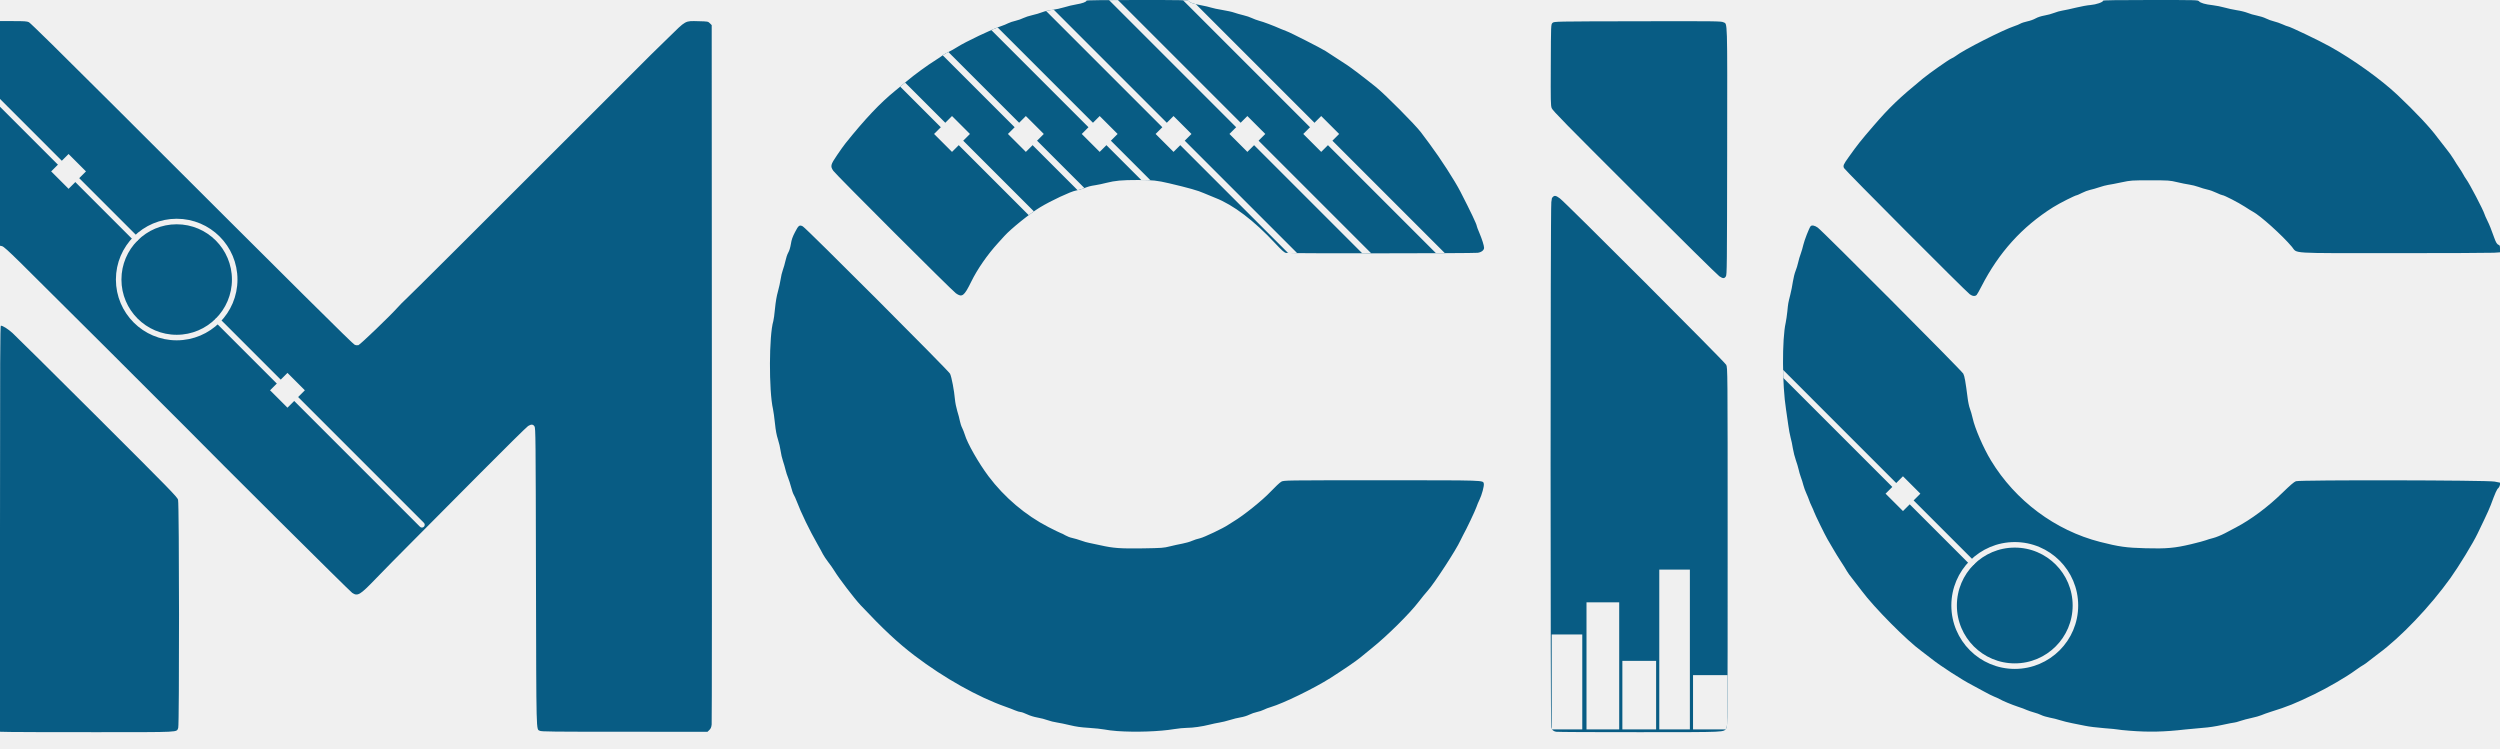
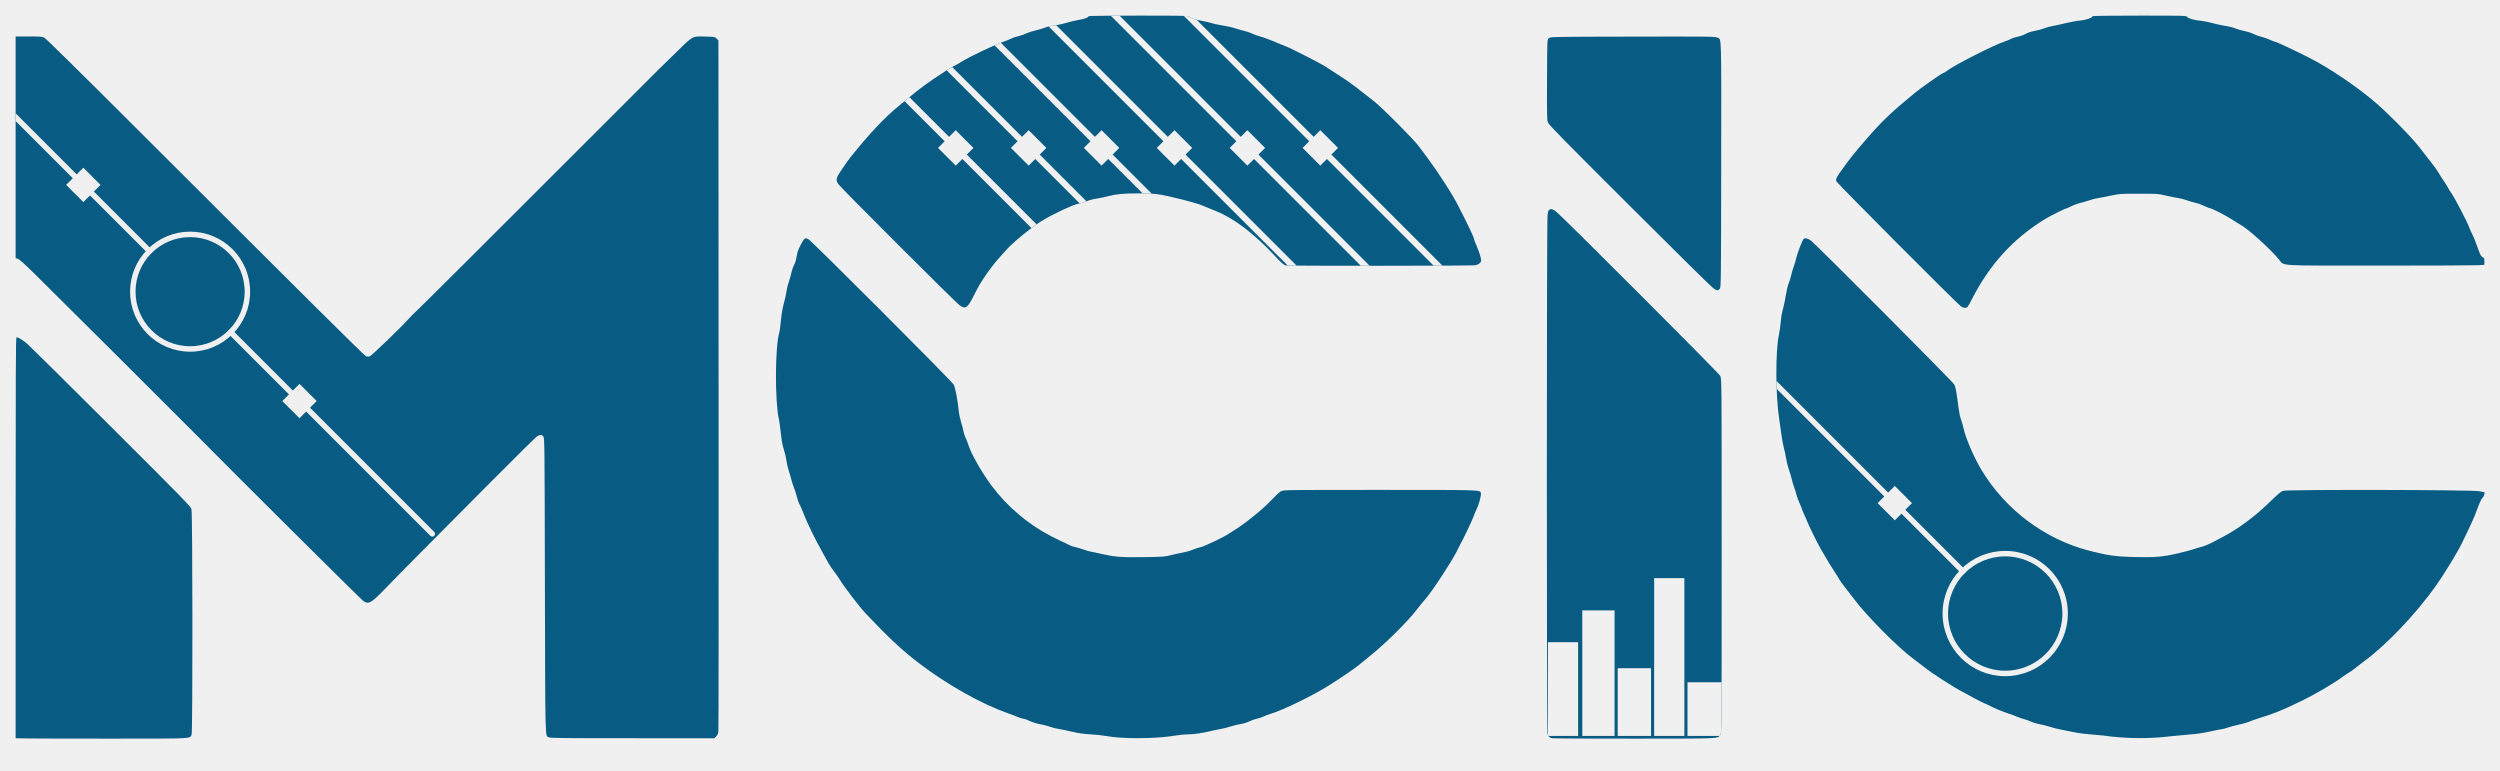
- <svg xmlns="http://www.w3.org/2000/svg" viewBox="0 0 474 142" width="474" height="142" role="img" aria-labelledby="mcic-wordmark-marino-t">
+ <svg xmlns="http://www.w3.org/2000/svg" viewBox="-3 -3 480 148" width="480" height="148" role="img" aria-labelledby="mcic-wordmark-marino-t">
  <defs>
-     <mask id="mcic-wordmark-marino-m" maskUnits="userSpaceOnUse" x="0" y="0" width="474" height="142">
-       <rect width="474" height="142" fill="#fff" />
+     <mask id="mcic-wordmark-marino-m" maskUnits="userSpaceOnUse" x="-3" y="-3" width="480" height="148">
+       <rect x="-3" y="-3" width="480" height="148" fill="#fff" />
      <g clip-path="url(#mcic-wordmark-marino-clip)">
        <g stroke="#000" stroke-width="1.05" fill="none" stroke-linecap="round">
          <path d="M-4 15.5L25.72 45.22M41.28 60.78L80 99.5" />
          <circle cx="33.5" cy="53.0" r="11.0" />
        </g>
        <g fill="#000">
          <path d="M13 29.20L16.30 32.5L13 35.80L9.70 32.5Z" />
          <path d="M54.5 70.70L57.80 74L54.5 77.30L51.20 74Z" />
        </g>
        <g stroke="#000" stroke-width="1.2" fill="none">
          <path d="M148.5 -6.6L210.5 55.4" />
          <path d="M162.5 -6.6L224.5 55.4" />
          <path d="M176.5 -6.6L238.5 55.4" />
          <path d="M190.5 -6.6L252.5 55.4" />
          <path d="M204.5 -6.6L266.5 55.4" />
          <path d="M218.5 -6.6L280.5 55.4" />
        </g>
        <g fill="#000">
          <path d="M180.5 22.00L183.90 25.4L180.5 28.80L177.10 25.4Z" />
          <path d="M194.5 22.00L197.90 25.4L194.5 28.80L191.10 25.4Z" />
          <path d="M208.5 22.00L211.90 25.4L208.5 28.80L205.10 25.4Z" />
          <path d="M222.5 22.00L225.90 25.4L222.5 28.80L219.10 25.4Z" />
          <path d="M236.5 22.00L239.90 25.4L236.5 28.80L233.10 25.4Z" />
          <path d="M250.5 22.00L253.90 25.4L250.5 28.80L247.10 25.4Z" />
        </g>
        <g stroke="#000" stroke-width="1.05" fill="none" stroke-linecap="round">
          <path d="M330 62.8L373.87 106.67" />
          <circle cx="382.0" cy="114.8" r="11.5" />
        </g>
        <g fill="#000">
          <path d="M360.8 90.30L364.10 93.6L360.8 96.90L357.50 93.6Z" />
        </g>
        <g fill="#000">
          <rect x="294.2" y="120.3" width="5.8" height="18.0" />
          <rect x="300.8" y="114.2" width="6.2" height="24.1" />
          <rect x="307.6" y="125.3" width="6.4" height="13.0" />
          <rect x="314.6" y="108.0" width="5.8" height="30.3" />
          <rect x="321.0" y="128.0" width="6.8" height="10.3" />
        </g>
      </g>
    </mask>
    <path id="mcic-wordmark-marino-s" fill-rule="evenodd" d="M1.91 138.78L0.00 138.74L0.00 100.25C0.00 68.29 0.03 61.75 0.17 61.75C0.53 61.75 1.50 62.36 2.36 63.13C2.86 63.57 10.09 70.74 18.44 79.06C32.23 92.82 33.62 94.24 33.76 94.75C33.99 95.55 34.01 137.52 33.79 138.02C33.41 138.87 34.53 138.81 18.38 138.82C10.37 138.82 2.95 138.81 1.91 138.78ZM295.03 138.74C294.48 138.62 294.27 138.43 294.12 137.87C293.95 137.22 293.95 39.38 294.13 38.31C294.19 37.90 294.25 37.55 294.25 37.54C294.25 37.53 294.34 37.43 294.45 37.32C294.75 37.02 295.04 37.08 295.77 37.63C296.88 38.46 326.96 68.56 327.28 69.16C327.56 69.69 327.56 69.69 327.56 103.71C327.56 137.73 327.56 137.73 327.30 138.08C326.73 138.85 327.76 138.81 310.88 138.82C302.38 138.83 295.26 138.79 295.03 138.74ZM102.35 138.56C101.65 138.18 101.69 140.01 101.62 109.49C101.57 82.66 101.55 81.16 101.34 80.84C101.07 80.43 100.72 80.41 100.13 80.77C99.89 80.91 95.89 84.86 91.25 89.53C86.61 94.21 80.73 100.12 78.19 102.67C75.64 105.22 72.51 108.41 71.22 109.75C68.24 112.84 67.81 113.10 66.77 112.40C66.33 112.11 41.09 87.02 35.17 80.99C32.52 78.30 7.60 53.46 3.85 49.78C1.56 47.53 0.67 46.73 0.38 46.67L0.00 46.59L0.00 25.30L0.00 4.00L2.51 4.00C4.62 4.00 5.10 4.03 5.48 4.21C5.77 4.35 11.66 10.14 21.53 19.99C57.50 55.90 66.89 65.23 67.25 65.37C67.45 65.46 67.77 65.49 67.94 65.45C68.28 65.36 73.90 59.96 75.38 58.31C75.82 57.81 76.55 57.08 76.98 56.69C77.71 56.04 89.54 44.25 113.71 20.08C118.92 14.87 123.30 10.49 123.44 10.35C123.58 10.22 125.04 8.79 126.69 7.18C130.16 3.78 129.82 3.96 132.45 4.02C134.22 4.06 134.25 4.07 134.59 4.41L134.94 4.76L134.97 70.72C134.99 107.00 134.98 136.99 134.93 137.37C134.87 137.88 134.77 138.13 134.50 138.40L134.14 138.75L118.42 138.74C104.78 138.74 102.64 138.72 102.35 138.56ZM211.81 138.61C210.99 138.55 209.90 138.42 209.39 138.31C208.88 138.21 207.55 138.07 206.45 138.00C204.95 137.91 204.04 137.78 202.88 137.50C202.02 137.29 200.90 137.06 200.38 136.98C199.87 136.91 199.09 136.72 198.64 136.55C198.19 136.38 197.32 136.15 196.72 136.05C196.04 135.93 195.27 135.69 194.72 135.43C194.22 135.19 193.68 135.00 193.50 135.00C193.33 135.00 192.85 134.85 192.44 134.68C192.03 134.50 191.24 134.20 190.69 134.01C185.45 132.17 179.00 128.56 173.44 124.33C170.23 121.89 167.42 119.26 163.16 114.73C161.98 113.47 159.05 109.64 158.21 108.25C157.93 107.80 157.41 107.04 157.03 106.57C156.66 106.09 156.21 105.41 156.03 105.07C155.86 104.72 155.39 103.88 155.00 103.19C153.51 100.59 151.89 97.25 151.04 95.00C150.87 94.55 150.63 94.02 150.50 93.81C150.37 93.61 150.15 92.96 150.00 92.38C149.85 91.80 149.59 91.00 149.43 90.60C149.26 90.20 149.04 89.52 148.94 89.09C148.84 88.66 148.62 87.90 148.45 87.40C148.28 86.90 148.07 86.02 148.00 85.46C147.93 84.90 147.70 83.93 147.50 83.31C147.24 82.52 147.07 81.62 146.93 80.25C146.82 79.18 146.65 77.97 146.56 77.56C145.76 74.08 145.80 63.57 146.62 60.88C146.70 60.63 146.84 59.57 146.94 58.50C147.07 57.21 147.25 56.12 147.50 55.25C147.70 54.53 147.93 53.49 148.01 52.94C148.08 52.40 148.27 51.61 148.43 51.18C148.59 50.76 148.81 49.97 148.93 49.43C149.04 48.89 149.27 48.21 149.45 47.90C149.65 47.56 149.84 46.95 149.95 46.27C150.08 45.43 150.26 44.92 150.74 44.00C151.40 42.72 151.58 42.59 152.21 42.92C152.86 43.26 179.82 70.25 180.13 70.86C180.42 71.46 180.91 74.03 181.06 75.75C181.11 76.33 181.31 77.32 181.50 77.94C181.70 78.56 181.92 79.40 181.99 79.81C182.07 80.22 182.26 80.82 182.43 81.14C182.59 81.46 182.81 82.03 182.92 82.39C183.39 84.02 185.54 87.79 187.42 90.30C190.43 94.30 194.44 97.70 198.78 99.93C199.90 100.50 200.95 101.02 201.12 101.07C201.29 101.12 201.68 101.31 201.99 101.50C202.31 101.69 202.90 101.92 203.31 102.00C203.72 102.09 204.48 102.31 205.00 102.50C205.52 102.69 206.19 102.88 206.50 102.93C206.81 102.98 207.77 103.18 208.62 103.38C211.11 103.94 212.38 104.03 216.69 103.97C220.33 103.91 220.64 103.89 221.81 103.59C222.50 103.42 223.57 103.18 224.19 103.07C224.81 102.95 225.62 102.72 225.99 102.55C226.37 102.38 227.06 102.15 227.54 102.05C228.34 101.86 232.01 100.11 232.88 99.50C233.05 99.38 233.49 99.10 233.86 98.88C235.71 97.79 239.37 94.86 240.90 93.23C241.74 92.34 242.66 91.48 242.93 91.33C243.44 91.06 243.44 91.06 261.94 91.06C281.90 91.06 281.16 91.04 281.33 91.70C281.43 92.10 280.94 93.89 280.51 94.75C280.32 95.13 280.06 95.75 279.94 96.12C279.73 96.77 277.95 100.52 277.38 101.50C277.24 101.74 277.02 102.19 276.88 102.50C276.15 104.15 271.95 110.61 270.71 111.98C270.29 112.45 269.52 113.39 269.00 114.07C267.31 116.30 262.99 120.58 260.05 122.93C259.37 123.48 258.39 124.28 257.87 124.71C257.07 125.37 254.81 126.91 252.25 128.55C249.14 130.52 243.29 133.37 240.94 134.06C240.53 134.17 239.94 134.40 239.63 134.56C239.32 134.72 238.72 134.92 238.31 135.00C237.90 135.08 237.24 135.32 236.85 135.51C236.46 135.71 235.74 135.93 235.23 136.01C234.72 136.09 233.81 136.31 233.19 136.51C232.57 136.70 231.67 136.93 231.19 137.00C230.71 137.08 229.89 137.24 229.38 137.38C227.92 137.75 226.16 138.00 225.05 138.00C224.49 138.00 223.39 138.11 222.61 138.24C219.89 138.70 215.33 138.86 211.81 138.61ZM403.83 138.55C402.67 138.46 401.63 138.35 401.52 138.31C401.41 138.27 400.25 138.16 398.94 138.06C397.63 137.96 396.03 137.76 395.38 137.62C394.72 137.48 393.60 137.25 392.88 137.12C392.15 136.98 391.14 136.73 390.62 136.56C390.11 136.39 389.21 136.16 388.63 136.06C388.06 135.95 387.32 135.73 387.01 135.57C386.69 135.41 386.08 135.19 385.64 135.08C385.20 134.96 384.58 134.75 384.26 134.61C383.95 134.46 383.21 134.19 382.62 134.00C381.44 133.61 379.70 132.89 379.09 132.53C378.87 132.41 378.43 132.20 378.10 132.08C377.78 131.96 376.91 131.52 376.17 131.11C375.42 130.69 374.44 130.16 373.99 129.93C372.14 129.00 367.84 126.22 366.22 124.91C365.72 124.51 364.89 123.87 364.38 123.50C361.58 121.49 355.35 115.21 352.98 112.02C352.28 111.08 351.43 109.99 351.11 109.59C350.78 109.20 350.36 108.61 350.17 108.28C349.99 107.95 349.49 107.15 349.06 106.50C348.63 105.85 347.95 104.75 347.56 104.06C347.16 103.38 346.68 102.56 346.50 102.25C346.08 101.56 344.06 97.43 343.93 97.00C343.88 96.83 343.69 96.38 343.50 96.00C343.31 95.62 343.09 95.09 343.00 94.81C342.91 94.54 342.68 93.96 342.48 93.53C342.28 93.10 342.03 92.41 341.92 91.99C341.82 91.57 341.60 90.88 341.44 90.46C341.28 90.03 341.09 89.36 341.01 88.97C340.92 88.57 340.69 87.80 340.49 87.24C340.29 86.69 340.04 85.69 339.93 85.03C339.83 84.36 339.63 83.41 339.49 82.93C339.36 82.44 339.16 81.40 339.06 80.61C338.96 79.83 338.76 78.48 338.63 77.62C337.90 73.05 337.86 64.28 338.57 61.18C338.66 60.76 338.80 59.80 338.88 59.05C339.03 57.51 339.03 57.50 339.44 55.88C339.61 55.22 339.83 54.11 339.93 53.40C340.04 52.69 340.27 51.78 340.44 51.37C340.61 50.96 340.83 50.24 340.93 49.77C341.03 49.29 341.25 48.55 341.42 48.11C341.58 47.67 341.81 46.90 341.92 46.39C342.12 45.53 343.01 43.25 343.28 42.91C343.50 42.63 344.07 42.74 344.64 43.15C345.61 43.85 371.95 70.29 372.24 70.85C372.49 71.34 372.66 72.33 373.06 75.44C373.15 76.20 373.35 77.13 373.50 77.50C373.65 77.88 373.88 78.69 374.02 79.31C374.43 81.19 376.06 84.96 377.49 87.31C382.11 94.93 389.68 100.58 398.19 102.75C401.77 103.66 403.18 103.86 406.81 103.95C410.75 104.06 412.37 103.91 415.43 103.18C416.73 102.87 417.99 102.53 418.23 102.43C418.47 102.33 419.09 102.14 419.62 102.01C420.14 101.88 421.13 101.48 421.82 101.12C422.50 100.76 423.46 100.26 423.94 100.00C426.81 98.49 429.98 96.13 432.75 93.43C434.23 91.99 434.96 91.36 435.31 91.24C436.09 90.97 471.67 91.03 472.99 91.31C473.48 91.41 473.92 91.50 473.95 91.50C474.16 91.50 473.95 92.30 473.68 92.54C473.39 92.79 473.12 93.40 472.25 95.75C472.06 96.27 471.52 97.47 471.06 98.43C470.60 99.39 470.01 100.63 469.74 101.18C468.91 102.93 466.17 107.42 464.59 109.62C460.73 115.01 455.19 120.82 450.94 123.94C450.39 124.34 449.61 124.94 449.21 125.27C448.81 125.60 448.31 125.97 448.09 126.08C447.87 126.19 447.21 126.63 446.62 127.06C444.98 128.28 441.34 130.40 438.81 131.62C435.06 133.43 433.75 133.96 430.44 134.99C429.82 135.19 429.06 135.46 428.75 135.60C428.44 135.74 427.61 135.97 426.91 136.12C426.21 136.27 425.24 136.52 424.76 136.69C424.28 136.86 423.76 137.00 423.62 137.00C423.48 137.00 422.46 137.20 421.36 137.44C420.09 137.72 418.74 137.93 417.65 138.00C416.71 138.07 415.21 138.21 414.31 138.31C410.34 138.77 407.44 138.83 403.83 138.55ZM373.49 55.81C372.70 55.24 349.78 32.24 349.62 31.86C349.42 31.39 349.51 31.19 350.53 29.76C352.21 27.40 352.77 26.70 355.20 23.88C358.24 20.35 360.04 18.62 364.62 14.86C365.79 13.90 369.40 11.36 369.95 11.11C370.23 10.99 370.60 10.77 370.78 10.63C372.21 9.50 379.83 5.63 381.99 4.93C382.36 4.81 382.85 4.61 383.07 4.48C383.29 4.35 383.88 4.16 384.39 4.05C384.90 3.95 385.60 3.69 385.95 3.49C386.36 3.26 386.98 3.06 387.64 2.94C388.22 2.84 389.03 2.62 389.45 2.45C389.88 2.27 390.60 2.07 391.06 2.00C391.52 1.93 392.66 1.68 393.60 1.45C394.54 1.22 395.79 0.99 396.38 0.95C397.44 0.86 398.75 0.41 398.75 0.13C398.75 0.04 401.51 0.00 407.73 0.00C416.59 0.00 416.71 0.00 416.94 0.25C417.23 0.57 418.12 0.83 419.56 0.99C420.18 1.06 421.17 1.26 421.76 1.43C422.35 1.60 423.41 1.83 424.11 1.94C424.81 2.04 425.72 2.27 426.14 2.44C426.55 2.62 427.34 2.84 427.90 2.95C428.46 3.06 429.24 3.30 429.63 3.50C430.02 3.70 430.70 3.95 431.14 4.05C431.58 4.15 432.32 4.41 432.78 4.62C433.24 4.83 433.69 5.00 433.77 5.00C434.09 5.00 439.77 7.71 441.75 8.82C446.19 11.29 451.43 15.05 454.56 18.00C458.01 21.26 460.80 24.23 462.17 26.11C462.59 26.68 463.34 27.64 463.82 28.23C464.31 28.83 464.94 29.71 465.22 30.19C465.50 30.67 465.96 31.39 466.24 31.79C466.52 32.19 466.87 32.75 467.02 33.04C467.17 33.33 467.41 33.73 467.57 33.94C468.21 34.79 470.83 39.81 471.07 40.62C471.12 40.80 471.35 41.32 471.58 41.78C471.99 42.61 472.36 43.52 472.90 45.06C473.22 45.98 473.45 46.34 473.76 46.44C473.96 46.50 474.00 46.64 474.00 47.18L474.00 47.84L472.86 47.92C472.23 47.96 463.72 48.00 453.95 48.00C433.65 47.99 435.66 48.12 434.55 46.80C432.72 44.62 428.53 40.85 427.12 40.12C426.95 40.04 426.28 39.62 425.62 39.19C424.40 38.40 421.69 37.00 421.36 37.00C421.26 37.00 420.76 36.80 420.25 36.56C419.74 36.31 418.96 36.03 418.51 35.94C418.06 35.84 417.30 35.62 416.84 35.44C416.37 35.27 415.58 35.07 415.09 35.00C414.59 34.93 413.54 34.72 412.75 34.53C411.36 34.20 411.19 34.19 407.69 34.19C404.09 34.19 404.05 34.19 402.19 34.58C401.16 34.80 400.03 35.02 399.69 35.06C399.34 35.11 398.58 35.31 398.00 35.51C397.42 35.71 396.63 35.93 396.25 36.01C395.87 36.09 395.19 36.35 394.74 36.58C394.28 36.81 393.86 37.00 393.81 37.00C393.51 37.00 390.49 38.52 389.27 39.29C383.38 43.00 378.98 47.87 375.68 54.31C375.29 55.07 374.89 55.79 374.78 55.91C374.51 56.21 374.00 56.18 373.49 55.81ZM181.24 55.61C180.45 55.04 158.43 33.05 157.99 32.38C157.40 31.50 157.47 31.24 158.71 29.41C159.30 28.53 160.02 27.53 160.30 27.18C164.03 22.53 166.88 19.52 169.68 17.25C170.51 16.57 171.53 15.74 171.94 15.38C173.34 14.19 175.88 12.34 177.44 11.37C177.92 11.07 178.51 10.67 178.75 10.48C178.99 10.29 179.50 10.00 179.88 9.83C180.25 9.66 180.98 9.25 181.50 8.92C182.94 7.98 188.26 5.45 189.88 4.93C190.25 4.81 190.82 4.58 191.12 4.42C191.43 4.26 192.08 4.04 192.55 3.94C193.02 3.83 193.69 3.60 194.03 3.42C194.37 3.25 195.14 3.00 195.73 2.87C196.33 2.74 197.16 2.49 197.59 2.32C198.03 2.14 198.84 1.95 199.50 1.88C200.12 1.80 201.15 1.58 201.78 1.38C202.42 1.18 203.45 0.93 204.08 0.83C205.20 0.65 206.00 0.36 206.00 0.12C206.00 0.04 209.46 -0.00 215.61 -0.00C224.40 -0.00 225.23 0.02 225.39 0.21C225.66 0.53 226.28 0.74 227.74 1.00C228.47 1.14 229.33 1.33 229.63 1.44C229.94 1.55 230.89 1.75 231.75 1.89C232.61 2.03 233.62 2.25 234.00 2.39C234.38 2.52 235.15 2.75 235.72 2.88C236.29 3.01 237.03 3.26 237.36 3.43C237.69 3.59 238.31 3.82 238.74 3.94C239.53 4.14 241.34 4.82 242.88 5.50C243.32 5.69 243.81 5.89 243.96 5.93C244.50 6.09 250.57 9.18 251.33 9.68C252.30 10.32 254.11 11.50 255.36 12.30C256.16 12.82 258.60 14.67 260.84 16.47C262.54 17.82 268.38 23.70 269.43 25.11C269.66 25.43 270.40 26.42 271.07 27.31C273.11 30.05 275.79 34.20 276.88 36.31C278.85 40.14 280.00 42.56 280.00 42.87C280.00 42.95 280.22 43.53 280.49 44.16C281.01 45.40 281.38 46.57 281.38 46.99C281.38 47.44 280.86 47.84 280.17 47.93C279.32 48.05 244.29 48.07 243.79 47.95C243.49 47.88 242.98 47.42 241.79 46.15C237.76 41.82 233.85 38.85 230.43 37.52C229.68 37.23 228.70 36.82 228.25 36.62C227.27 36.16 225.21 35.58 221.69 34.76C219.32 34.21 218.60 34.13 215.69 34.13C212.70 34.13 211.47 34.24 209.76 34.67C209.10 34.84 208.17 35.04 207.69 35.11C206.70 35.26 206.34 35.36 205.42 35.73C205.07 35.87 204.43 36.05 203.99 36.13C203.01 36.30 199.26 38.06 197.21 39.30C195.30 40.45 191.70 43.35 190.44 44.74C190.16 45.05 189.63 45.64 189.25 46.05C187.20 48.30 185.31 51.02 184.13 53.44C182.80 56.15 182.41 56.44 181.24 55.61ZM325.99 52.38C325.68 52.18 318.45 45.05 309.93 36.54C296.79 23.43 294.38 20.98 294.20 20.50C294.01 19.99 294.00 19.23 294.03 12.28C294.06 4.63 294.06 4.63 294.35 4.35C294.63 4.06 294.63 4.06 310.47 4.03C325.36 4.00 326.34 4.01 326.75 4.22C327.55 4.62 327.50 2.90 327.47 28.57C327.44 50.83 327.43 52.09 327.22 52.41C326.93 52.84 326.68 52.84 325.99 52.38Z" />
    <clipPath id="mcic-wordmark-marino-clip">
      <use href="#mcic-wordmark-marino-s" />
    </clipPath>
  </defs>
  <use href="#mcic-wordmark-marino-s" fill="#085c84" mask="url(#mcic-wordmark-marino-m)" />
</svg>
